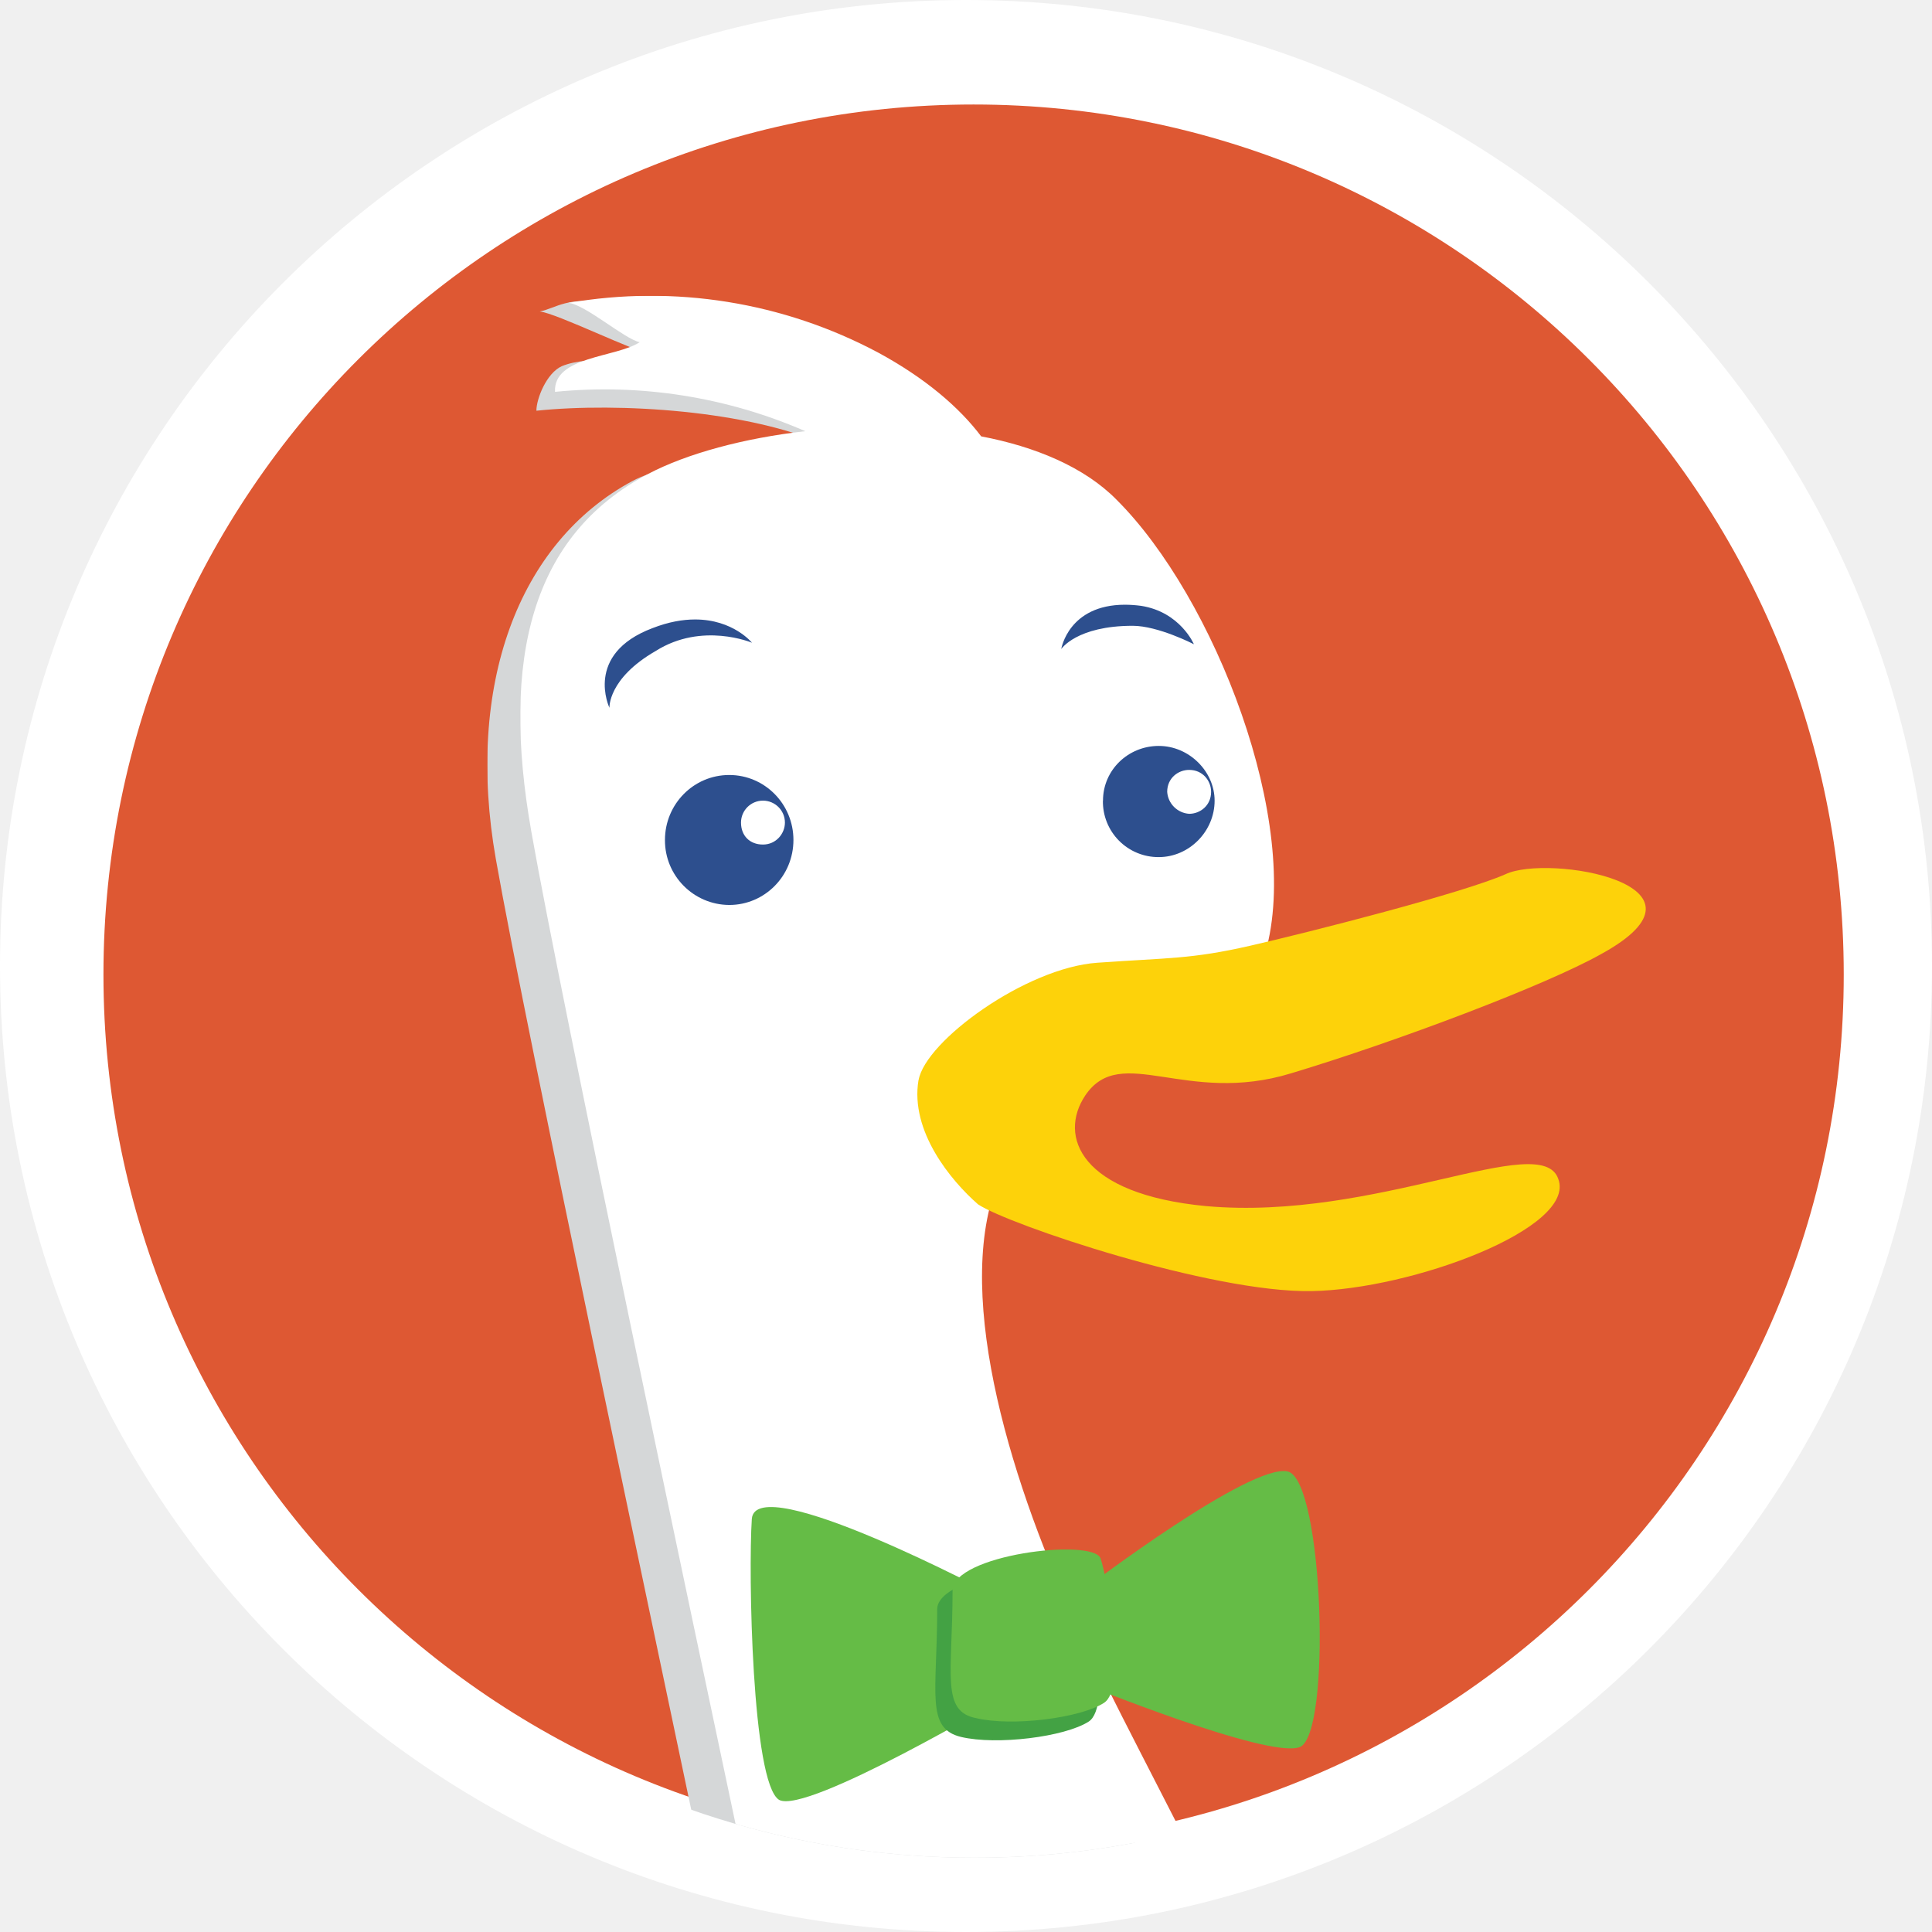
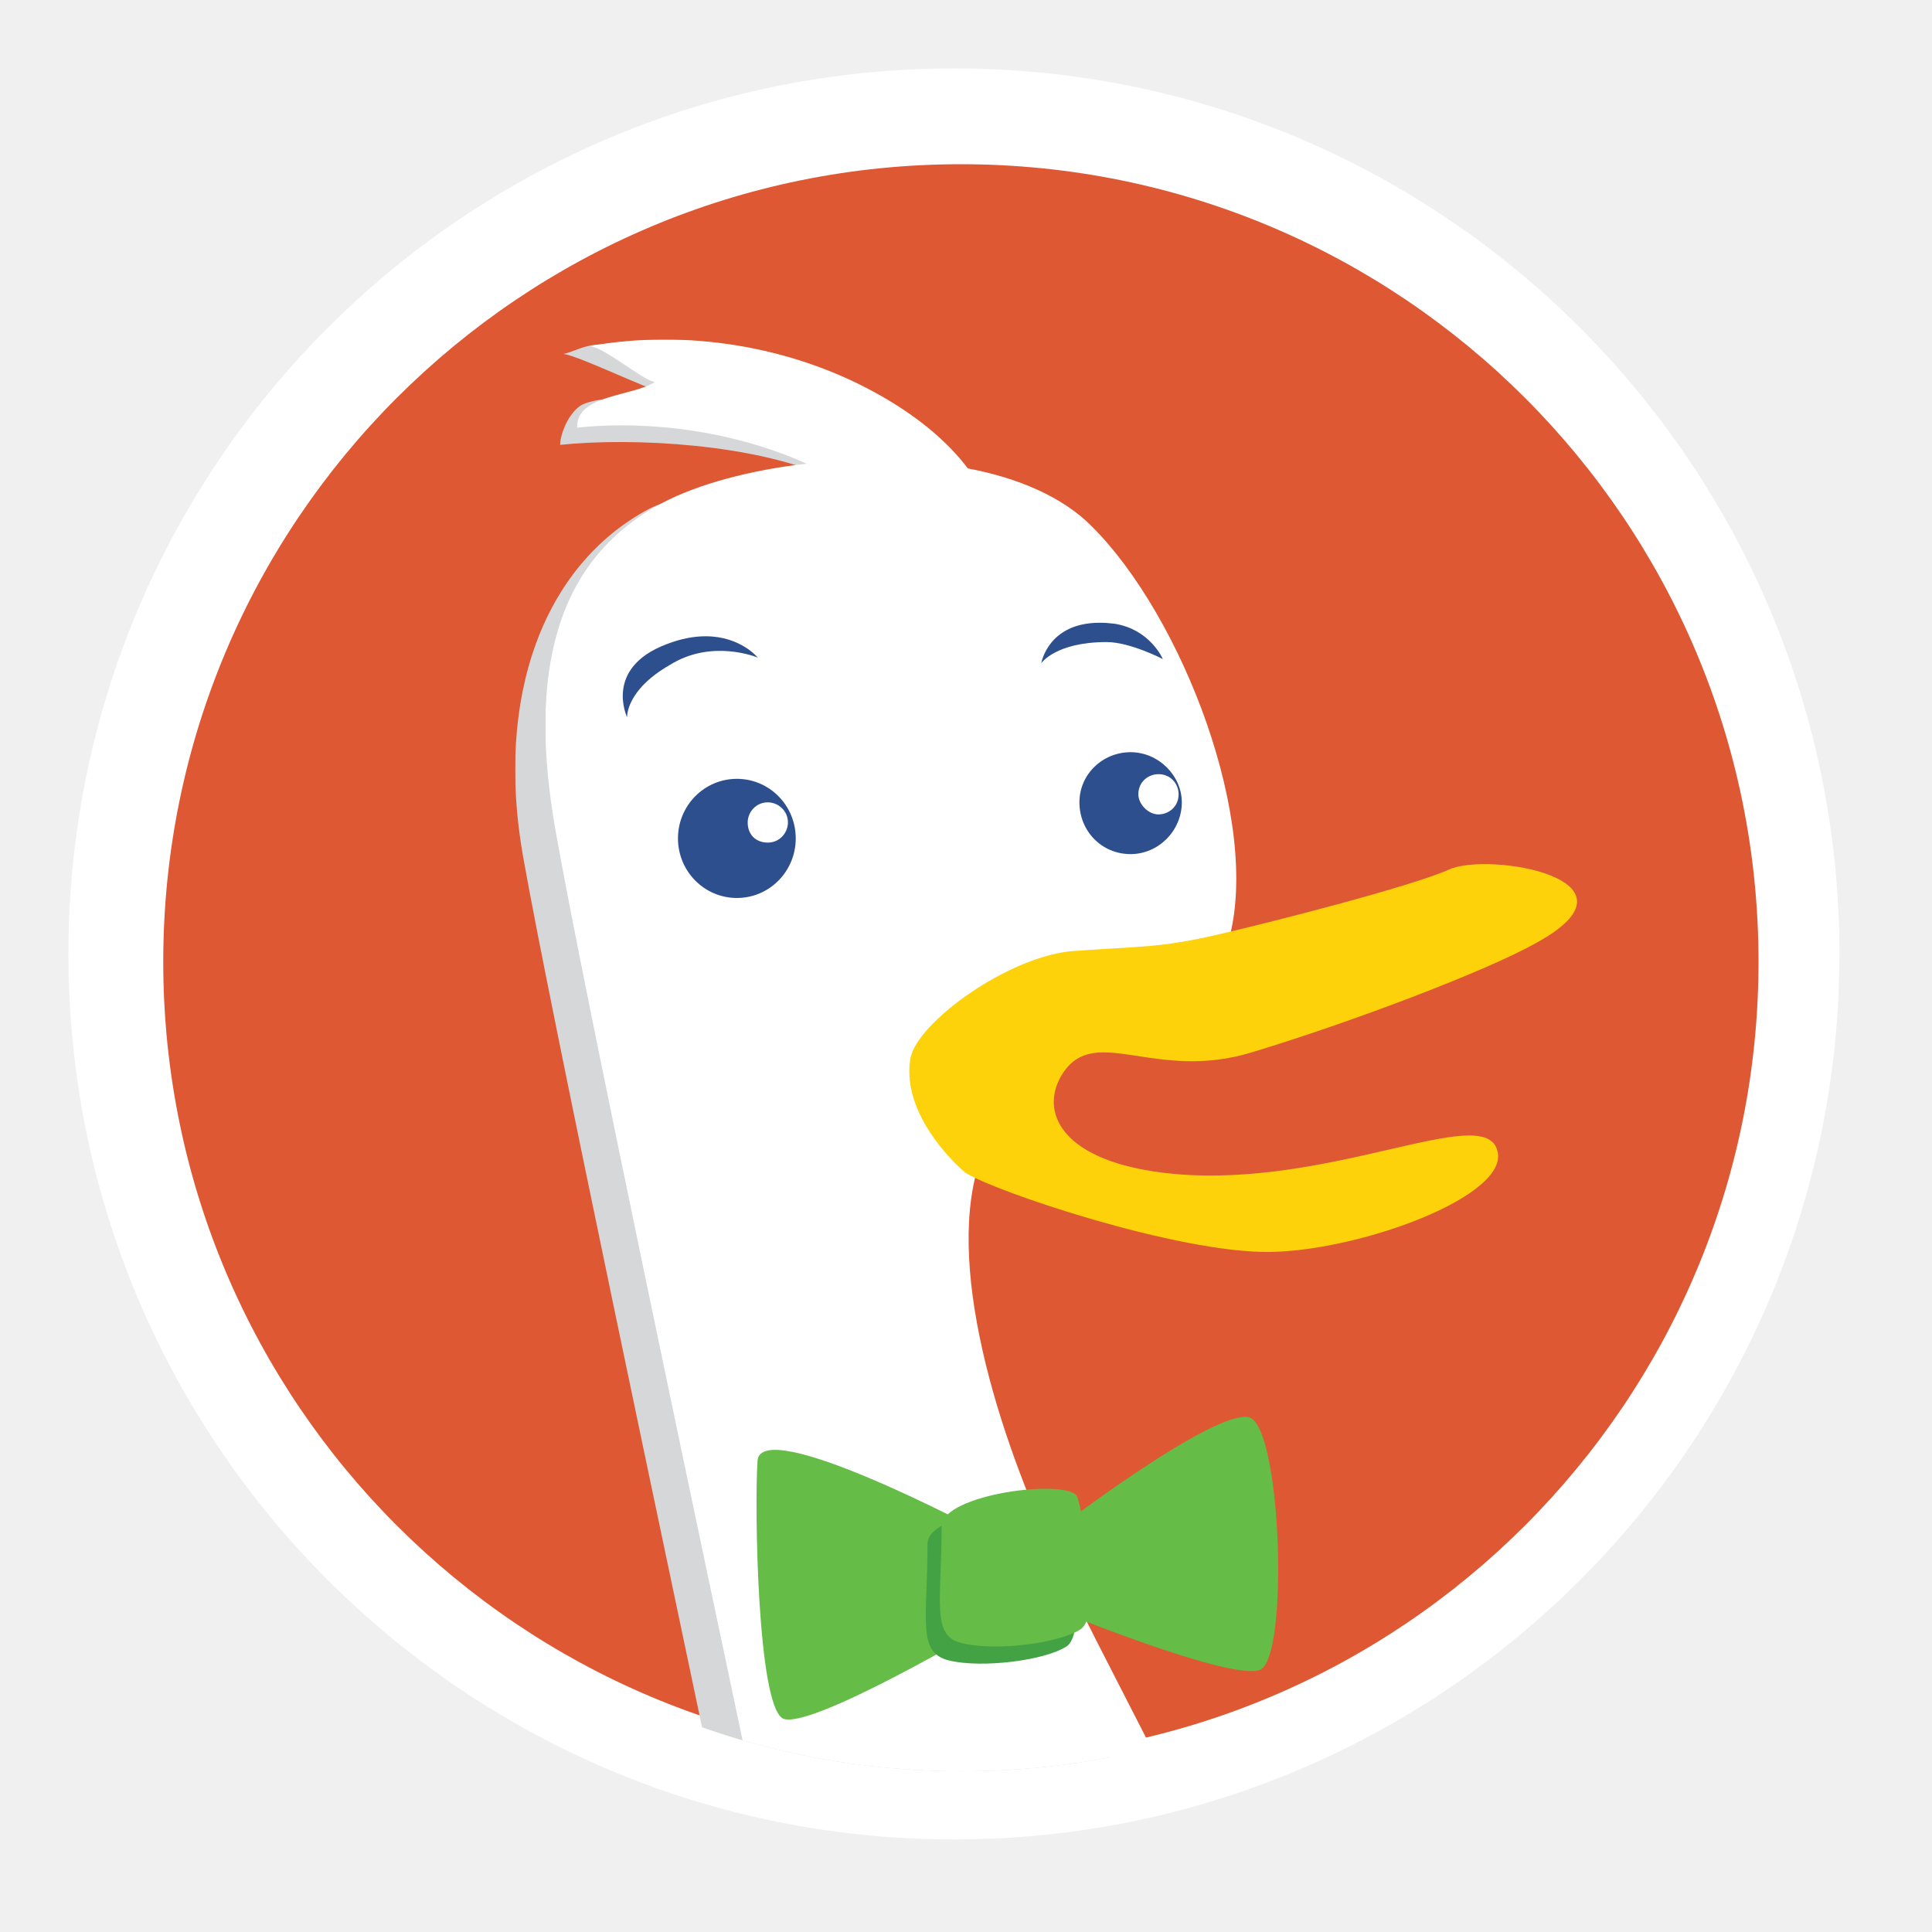
- <svg xmlns="http://www.w3.org/2000/svg" xmlns:xlink="http://www.w3.org/1999/xlink" width="22" height="22" viewBox="0 0 22 22">
-   <defs>
-     <path id="a" d="M9.666 16.858a9.75 9.75 0 0 1-4.114.905 9.741 9.741 0 0 1-5.547-1.727V.035h9.661v16.823z" />
-     <path id="c" d="M9.714 16.676a9.75 9.75 0 0 1-4.538 1.114 9.735 9.735 0 0 1-5.171-1.48V.004h9.71v16.672z" />
-   </defs>
-   <g fill="none" fill-rule="evenodd">
-     <circle cx="11" cy="11" r="11" fill="#FFF" />
-     <path fill="#DE5833" d="M11.086 1.19c5.473 0 9.909 4.435 9.909 9.907 0 5.47-4.436 9.906-9.909 9.906-5.472 0-9.908-4.435-9.908-9.906 0-5.472 4.436-9.907 9.908-9.907" />
-     <g transform="translate(5.544 3.391)">
-       <mask id="b" fill="#fff">
-         <use xlink:href="#a" />
-       </mask>
-       <path fill="#D5D7D8" d="M9.596 22.633c-.347-1.617-2.369-5.26-3.12-6.817-.77-1.539-1.521-3.72-1.175-5.123.058-.253-.654-2.2-.462-2.337 1.618-1.071 2.041.117 2.696-.37.328-.253.79.195.905-.214.424-1.48-.577-4.052-1.694-5.162-.366-.37-.925-.604-1.541-.72-.25-.332-.635-.663-1.175-.955C3.414.604 2.085.175 1.392.058.911-.019.795.117.602.156.796.176 1.7.623 1.875.643 1.7.76 1.18.643.853.779c-.173.078-.289.37-.289.507.944-.098 2.426 0 3.293.39-.693.077-1.752.174-2.195.408C.352 2.785-.245 4.421.102 6.39c.347 1.967 1.868 9.115 2.369 11.51.481 2.397-1.04 3.935-2.022 4.364l1.04.078-.347.779c1.252.136 2.638-.273 2.638-.273-.27.78-2.157 1.052-2.157 1.052s.905.272 2.369-.273l2.368-.915.694 1.83 1.328-1.324.559 1.403c-.039-.02 1.001-.37.655-1.987" mask="url(#b)" />
-     </g>
-     <g transform="translate(5.92 3.364)">
-       <mask id="d" fill="#fff">
-         <use xlink:href="#c" />
-       </mask>
-       <path fill="#FFF" d="M9.644 22.329c-.347-1.617-2.37-5.26-3.12-6.817-.77-1.54-1.521-3.72-1.175-5.123.058-.253.058-1.305.27-1.441 1.617-1.072 1.502-.04 2.157-.507.327-.253.596-.545.712-.954.424-1.48-.578-4.051-1.695-5.162-.365-.37-.924-.603-1.54-.72-.25-.331-.636-.663-1.175-.955A5.499 5.499 0 0 0 .554.085c.193.02.636.41.81.448C1.093.71.38.69.4 1.098a5.72 5.72 0 0 1 2.85.448c-.693.078-1.348.254-1.79.487C.13 2.734-.217 4.137.13 6.104c.347 1.967 1.868 9.135 2.37 11.511.48 2.396-1.04 3.935-2.003 4.363l1.04.078-.347.78c1.252.135 2.638-.274 2.638-.274-.27.78-2.157 1.052-2.157 1.052s.905.273 2.369-.272l2.368-.916.694 1.831 1.328-1.344.559 1.402c-.039-.019 1.001-.37.655-1.986" mask="url(#d)" />
-     </g>
-     <path fill="#2D4F8E" d="M7.572 9.565c0-.409.327-.74.732-.74.404 0 .731.331.731.74 0 .41-.327.74-.731.74a.736.736 0 0 1-.732-.74" />
-     <path fill="#FFF" d="M8.438 9.367a.25.25 0 0 1 .5 0c0 .125-.1.25-.25.25s-.25-.1-.25-.25" />
-     <path fill="#2D4F8E" d="M12.56 9.117c0-.35.288-.623.635-.623.347 0 .636.292.636.623 0 .35-.29.643-.636.643a.632.632 0 0 1-.636-.643" />
-     <path fill="#FFF" d="M13.291 9.017c0-.157.125-.25.25-.25.156 0 .25.125.25.25 0 .156-.125.25-.25.25a.269.269 0 0 1-.25-.25" />
-     <path fill="#2D4F8E" d="M7.429 7.153c-.782.296-.489.907-.489.907s-.02-.333.528-.648c.528-.333 1.095-.093 1.095-.093s-.213-.265-.648-.265c-.14 0-.301.027-.486.099M12.085 7.39s.175-.264.813-.264c.29 0 .697.21.697.21s-.155-.367-.6-.437a1.425 1.425 0 0 0-.184-.013c-.644 0-.726.503-.726.503" />
-     <g>
-       <path fill="#FDD20A" d="M10.46 12.3c.077-.446 1.22-1.279 2.033-1.337.814-.058 1.066-.039 1.744-.194.678-.155 2.422-.6 2.906-.814.485-.232 2.539.117 1.086.911-.62.349-2.306.988-3.527 1.356-1.201.368-1.937-.349-2.344.252-.31.465-.058 1.124 1.375 1.26 1.938.174 3.818-.872 4.011-.31.213.561-1.666 1.259-2.81 1.278-1.142.02-3.448-.755-3.797-.988-.31-.271-.775-.833-.678-1.414" />
-       <path fill="#65BC46" d="M11.331 18.17s-2.732-1.453-2.77-.872c-.04.601 0 3.003.31 3.197.31.175 2.596-1.182 2.596-1.182l-.136-1.143zM12.377 18.073s1.86-1.414 2.287-1.317c.406.097.503 3.003.135 3.139-.368.135-2.5-.736-2.5-.736l.078-1.086z" />
-       <path fill="#43A244" d="M10.672 18.325c0 .95-.135 1.357.272 1.454.406.096 1.181 0 1.453-.175.27-.174.038-1.414-.04-1.647-.096-.232-1.685-.039-1.685.368" />
-       <path fill="#65BC46" d="M10.847 18.112c0 .95-.136 1.376.27 1.453.408.097 1.183 0 1.454-.174.271-.174.039-1.414-.039-1.647-.097-.232-1.685-.039-1.685.368" />
-     </g>
+ <svg xmlns="http://www.w3.org/2000/svg" width="24" height="24" viewBox="0 0 24 24" fill="none">
+   <path fill-rule="evenodd" clip-rule="evenodd" d="M11.85 22.85C17.925 22.85 22.85 17.925 22.85 11.85C22.85 5.775 17.925 0.85 11.85 0.85C5.775 0.85 0.85 5.775 0.85 11.85C0.85 17.925 5.775 22.85 11.85 22.85Z" fill="white" />
+   <path fill-rule="evenodd" clip-rule="evenodd" d="M11.937 2.04C17.409 2.04 21.845 6.475 21.845 11.947C21.845 17.418 17.409 21.853 11.937 21.853C6.464 21.853 2.028 17.418 2.028 11.947C2.028 6.475 6.464 2.04 11.937 2.04Z" fill="#DE5833" />
+   <mask id="mask0" mask-type="alpha" maskUnits="userSpaceOnUse" x="6" y="4" width="11" height="19">
+     <path fill-rule="evenodd" clip-rule="evenodd" d="M16.061 21.099C14.808 21.68 13.415 22.004 11.946 22.004C9.891 22.004 7.981 21.367 6.399 20.277L6.399 4.276H16.061V21.099L16.061 21.099Z" fill="white" />
+   </mask>
+   <g mask="url(#mask0)">
+     <path fill-rule="evenodd" clip-rule="evenodd" d="M15.99 26.874C15.643 25.257 13.621 21.615 12.87 20.057C12.1 18.518 11.349 16.336 11.696 14.934C11.753 14.681 11.041 12.733 11.233 12.597C12.851 11.525 13.274 12.714 13.93 12.227C14.257 11.973 14.719 12.421 14.835 12.012C15.258 10.532 14.257 7.961 13.14 6.851C12.774 6.481 12.215 6.247 11.599 6.13C11.349 5.799 10.964 5.468 10.425 5.176C9.808 4.845 8.48 4.416 7.786 4.299C7.305 4.221 7.189 4.358 6.997 4.397C7.189 4.416 8.095 4.864 8.268 4.884C8.095 5.001 7.575 4.884 7.247 5.02C7.074 5.098 6.958 5.39 6.958 5.526C7.902 5.429 9.385 5.526 10.251 5.916C9.558 5.994 8.499 6.091 8.056 6.325C6.747 7.026 6.15 8.662 6.496 10.63C6.843 12.597 8.364 19.745 8.865 22.141C9.346 24.537 7.825 26.075 6.843 26.504L7.883 26.582L7.536 27.361C8.788 27.497 10.174 27.088 10.174 27.088C9.905 27.867 8.018 28.14 8.018 28.14C8.018 28.14 8.923 28.412 10.386 27.867C11.85 27.302 12.755 26.951 12.755 26.951L13.448 28.783L14.777 27.458L15.335 28.86C15.296 28.841 16.337 28.49 15.99 26.874Z" fill="#D5D7D8" />
  </g>
+   <mask id="mask1" mask-type="alpha" maskUnits="userSpaceOnUse" x="6" y="4" width="11" height="19">
+     <path fill-rule="evenodd" clip-rule="evenodd" d="M16.485 20.89C15.125 21.602 13.582 22.004 11.946 22.004C10.051 22.004 8.28 21.463 6.775 20.524L6.775 4.218H16.485V20.89H16.485Z" fill="white" />
+   </mask>
+   <g mask="url(#mask1)">
+     <path fill-rule="evenodd" clip-rule="evenodd" d="M16.414 26.543C16.067 24.926 14.045 21.284 13.294 19.726C12.524 18.187 11.773 16.005 12.119 14.603C12.177 14.35 12.177 13.298 12.389 13.162C14.006 12.09 13.891 13.123 14.546 12.655C14.873 12.402 15.143 12.11 15.258 11.701C15.682 10.22 14.68 7.649 13.563 6.539C13.198 6.169 12.639 5.935 12.023 5.819C11.773 5.487 11.387 5.156 10.848 4.864C9.808 4.299 8.518 4.085 7.324 4.299C7.517 4.319 7.96 4.708 8.133 4.747C7.864 4.923 7.151 4.903 7.17 5.312C8.114 5.215 9.154 5.371 10.02 5.76C9.327 5.838 8.672 6.013 8.229 6.247C6.901 6.948 6.554 8.351 6.901 10.318C7.247 12.285 8.768 19.453 9.269 21.829C9.751 24.225 8.229 25.764 7.267 26.192L8.306 26.27L7.96 27.049C9.212 27.185 10.598 26.776 10.598 26.776C10.328 27.555 8.441 27.828 8.441 27.828C8.441 27.828 9.346 28.101 10.81 27.555C12.273 26.991 13.178 26.64 13.178 26.64L13.872 28.471L15.2 27.127L15.759 28.529C15.72 28.51 16.76 28.159 16.414 26.543Z" fill="white" />
+   </g>
+   <path fill-rule="evenodd" clip-rule="evenodd" d="M8.422 10.415C8.422 10.006 8.749 9.675 9.154 9.675C9.558 9.675 9.885 10.006 9.885 10.415C9.885 10.824 9.558 11.155 9.154 11.155C8.749 11.155 8.422 10.824 8.422 10.415Z" fill="#2D4F8E" />
+   <path fill-rule="evenodd" clip-rule="evenodd" d="M9.288 10.217C9.288 10.092 9.388 9.967 9.538 9.967C9.663 9.967 9.788 10.067 9.788 10.217C9.788 10.342 9.688 10.467 9.538 10.467C9.388 10.467 9.288 10.367 9.288 10.217Z" fill="white" />
+   <path fill-rule="evenodd" clip-rule="evenodd" d="M13.409 9.967C13.409 9.617 13.698 9.344 14.045 9.344C14.392 9.344 14.681 9.636 14.681 9.967C14.681 10.318 14.392 10.61 14.045 10.61C13.679 10.61 13.409 10.318 13.409 9.967Z" fill="#2D4F8E" />
+   <path fill-rule="evenodd" clip-rule="evenodd" d="M14.141 9.867C14.141 9.71 14.266 9.617 14.391 9.617C14.547 9.617 14.641 9.742 14.641 9.867C14.641 10.023 14.516 10.117 14.391 10.117C14.266 10.117 14.141 9.992 14.141 9.867Z" fill="white" />
+   <path fill-rule="evenodd" clip-rule="evenodd" d="M8.279 8.003C7.497 8.299 7.79 8.91 7.79 8.91C7.79 8.91 7.77 8.577 8.318 8.262C8.846 7.929 9.413 8.169 9.413 8.169C9.413 8.169 9.2 7.904 8.765 7.904C8.626 7.904 8.464 7.931 8.279 8.003Z" fill="#2D4F8E" />
+   <path fill-rule="evenodd" clip-rule="evenodd" d="M12.935 8.239C12.935 8.239 13.11 7.976 13.748 7.976C14.039 7.976 14.445 8.187 14.445 8.187C14.445 8.187 14.29 7.819 13.845 7.748C13.779 7.74 13.718 7.736 13.661 7.736C13.017 7.736 12.935 8.239 12.935 8.239Z" fill="#2D4F8E" />
+   <path fill-rule="evenodd" clip-rule="evenodd" d="M11.309 13.15C11.387 12.704 12.53 11.871 13.344 11.813C14.157 11.755 14.409 11.774 15.087 11.619C15.765 11.464 17.509 11.018 17.993 10.805C18.478 10.573 20.532 10.922 19.079 11.716C18.458 12.065 16.773 12.704 15.552 13.072C14.351 13.44 13.615 12.723 13.208 13.324C12.898 13.789 13.15 14.448 14.584 14.583C16.521 14.758 18.401 13.711 18.594 14.273C18.807 14.835 16.928 15.533 15.785 15.552C14.642 15.572 12.336 14.796 11.987 14.564C11.677 14.293 11.212 13.731 11.309 13.15Z" fill="#FDD20A" />
+   <path fill-rule="evenodd" clip-rule="evenodd" d="M12.181 19.02C12.181 19.02 9.449 17.567 9.41 18.148C9.372 18.749 9.41 21.151 9.72 21.345C10.03 21.52 12.317 20.163 12.317 20.163L12.181 19.02Z" fill="#65BC46" />
+   <path fill-rule="evenodd" clip-rule="evenodd" d="M13.227 18.923C13.227 18.923 15.087 17.509 15.514 17.606C15.92 17.703 16.017 20.609 15.649 20.745C15.281 20.88 13.15 20.009 13.15 20.009L13.227 18.923Z" fill="#65BC46" />
+   <path fill-rule="evenodd" clip-rule="evenodd" d="M11.522 19.175C11.522 20.125 11.387 20.532 11.793 20.628C12.2 20.725 12.975 20.628 13.247 20.454C13.518 20.279 13.285 19.04 13.208 18.807C13.111 18.575 11.522 18.768 11.522 19.175Z" fill="#43A244" />
+   <path fill-rule="evenodd" clip-rule="evenodd" d="M11.697 18.962C11.697 19.912 11.561 20.338 11.968 20.415C12.375 20.512 13.15 20.415 13.421 20.241C13.692 20.067 13.46 18.826 13.382 18.594C13.285 18.361 11.697 18.555 11.697 18.962Z" fill="#65BC46" />
</svg>
